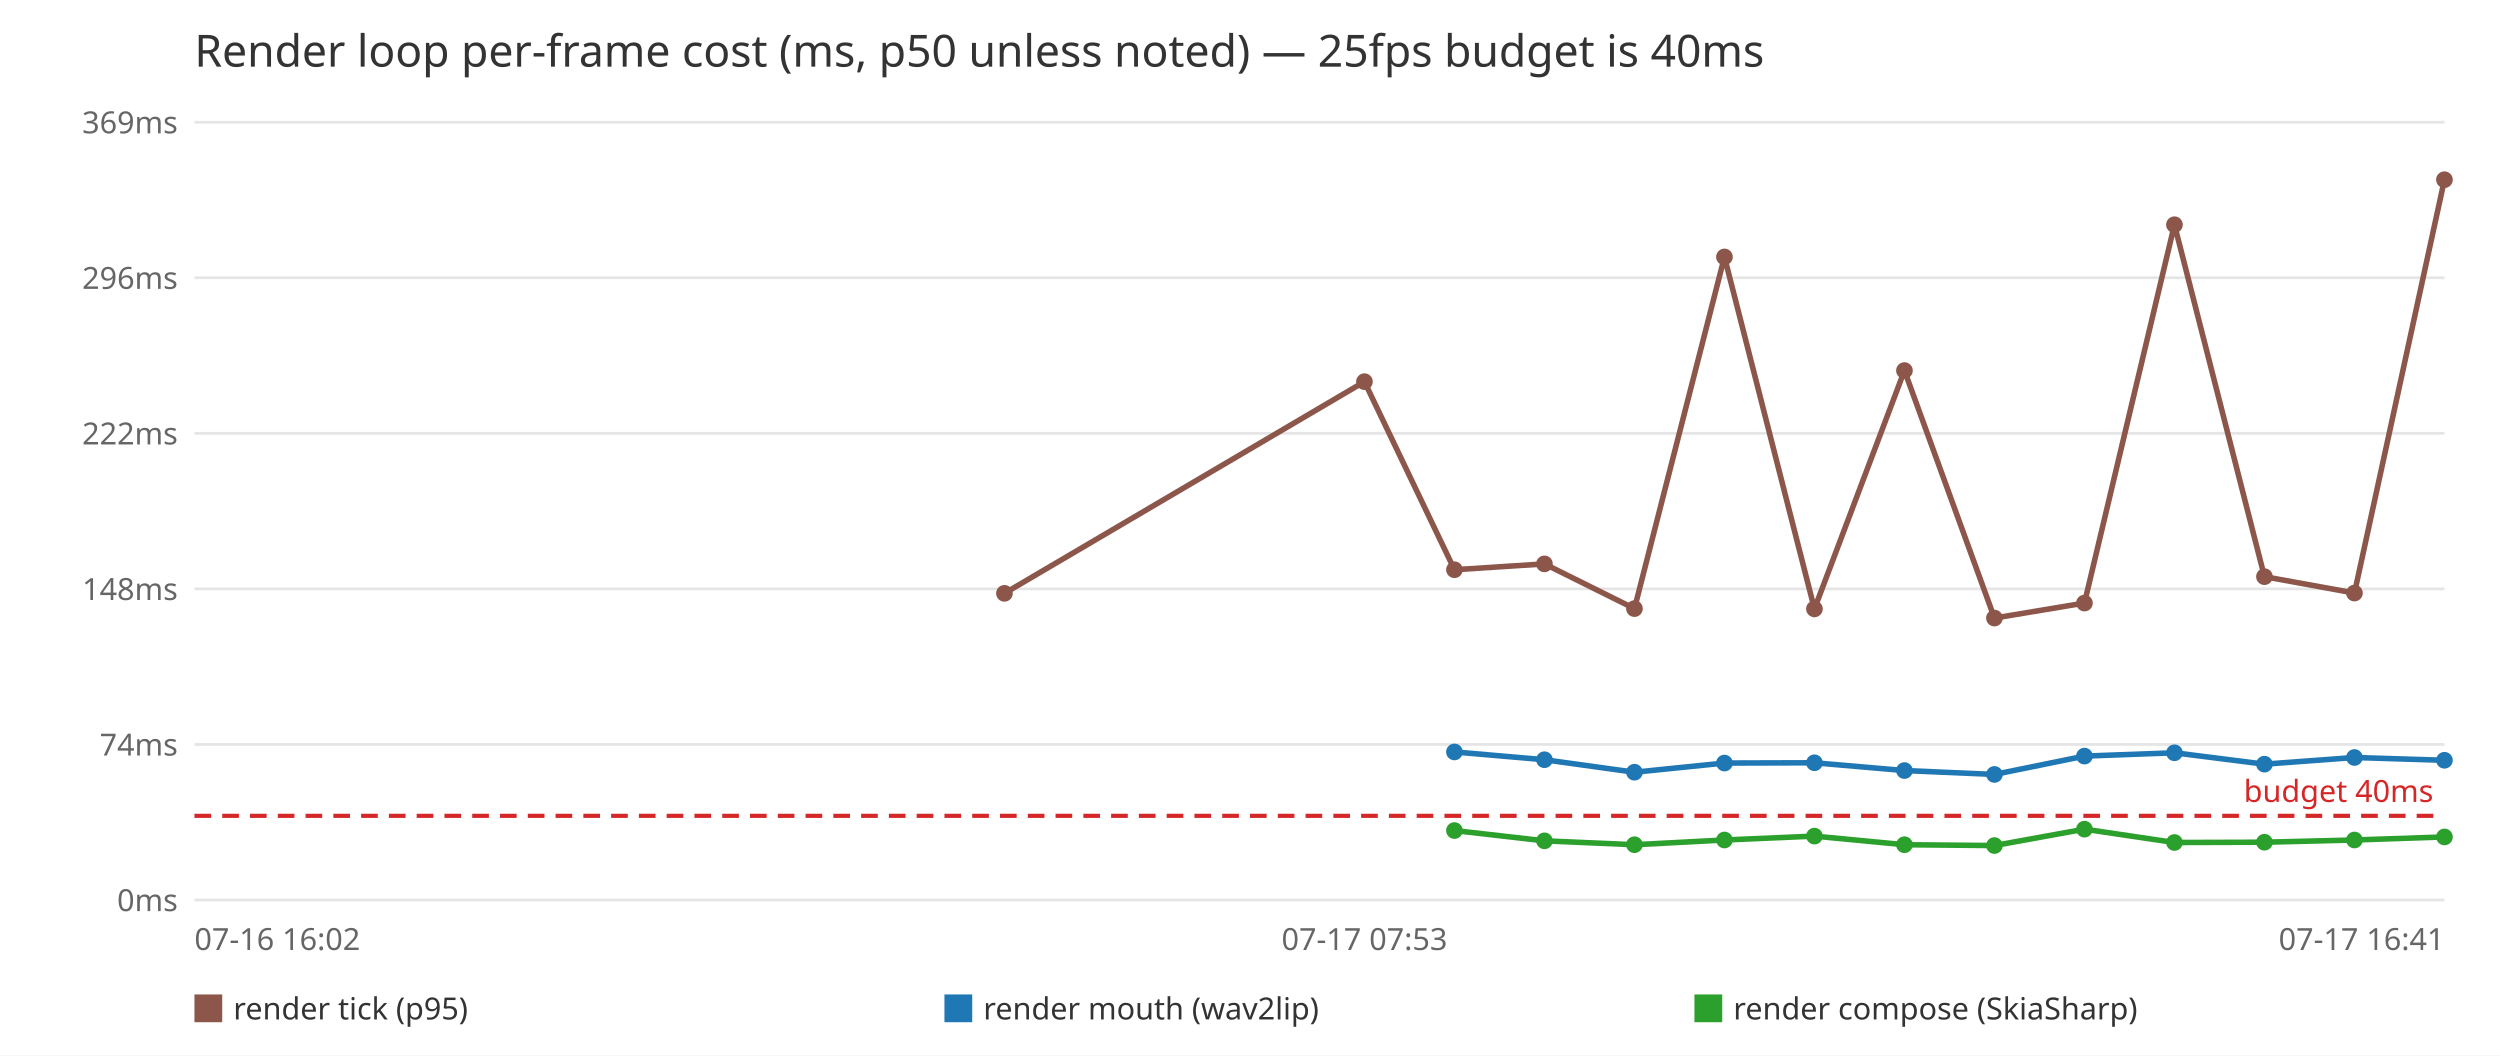
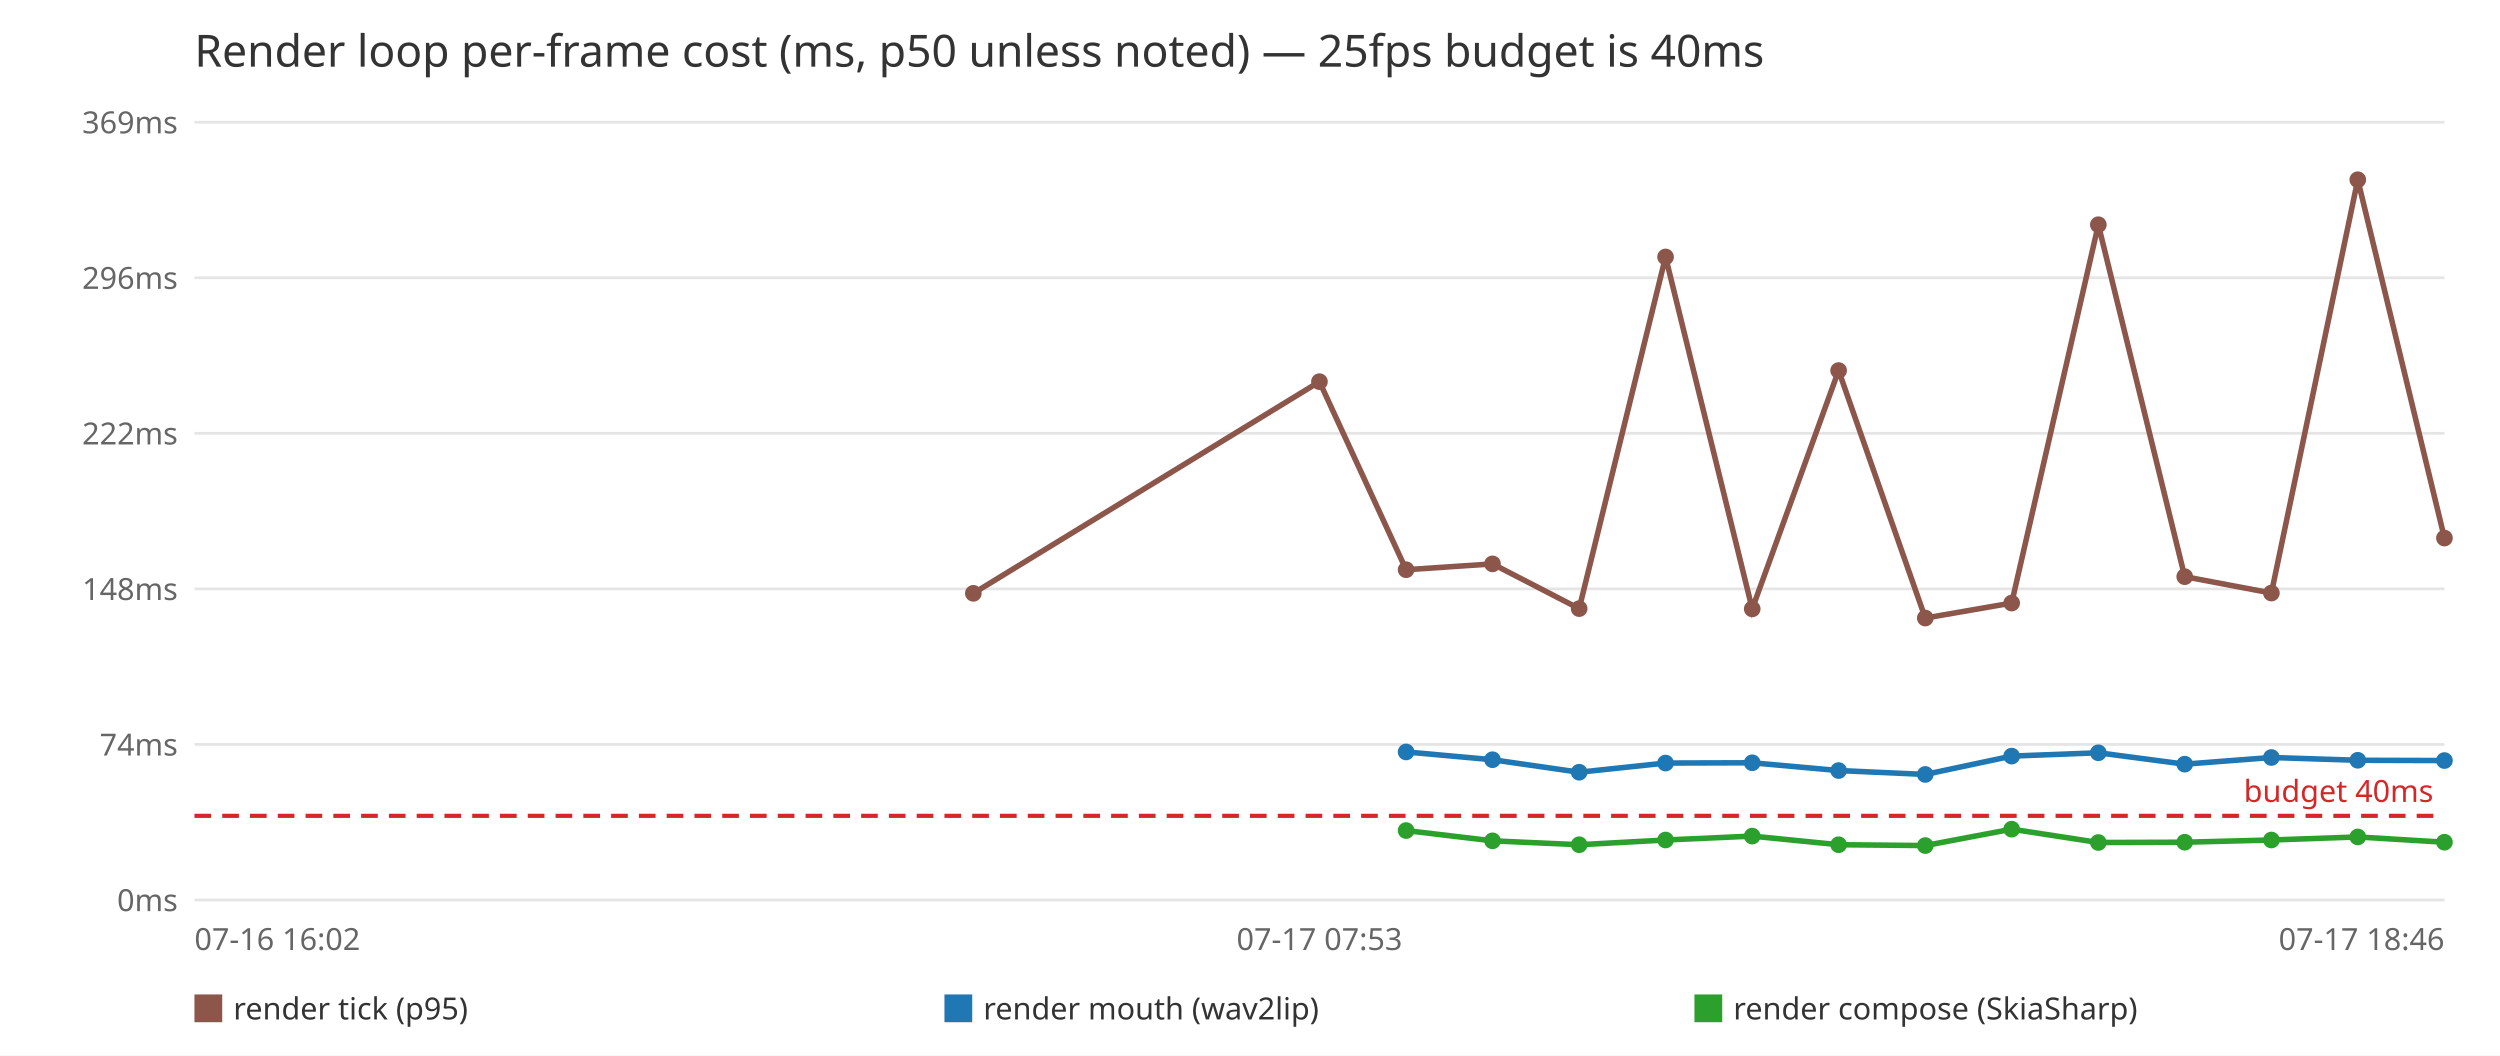
<svg xmlns="http://www.w3.org/2000/svg" width="900" height="380" viewBox="0 0 900 380" font-family="sans-serif">
  <rect width="900" height="380" fill="white" />
  <text x="70" y="24" font-size="16" fill="#333">Render loop per-frame cost (ms, p50 unless noted) — 25fps budget is 40ms</text>
  <line x1="70" y1="324.0" x2="880" y2="324.0" stroke="#e5e5e5" />
  <text x="64" y="328.0" font-size="11" fill="#666" text-anchor="end">0ms</text>
  <line x1="70" y1="268.0" x2="880" y2="268.0" stroke="#e5e5e5" />
  <text x="64" y="272.0" font-size="11" fill="#666" text-anchor="end">74ms</text>
  <line x1="70" y1="212.0" x2="880" y2="212.0" stroke="#e5e5e5" />
  <text x="64" y="216.0" font-size="11" fill="#666" text-anchor="end">148ms</text>
  <line x1="70" y1="156.0" x2="880" y2="156.0" stroke="#e5e5e5" />
  <text x="64" y="160.0" font-size="11" fill="#666" text-anchor="end">222ms</text>
  <line x1="70" y1="100.0" x2="880" y2="100.0" stroke="#e5e5e5" />
  <text x="64" y="104.0" font-size="11" fill="#666" text-anchor="end">296ms</text>
  <line x1="70" y1="44.0" x2="880" y2="44.0" stroke="#e5e5e5" />
  <text x="64" y="48.0" font-size="11" fill="#666" text-anchor="end">369ms</text>
  <line x1="70" y1="293.7" x2="880" y2="293.7" stroke="#d62728" stroke-width="1.5" stroke-dasharray="6,4" />
  <text x="876" y="288.7" font-size="11" fill="#d62728" text-anchor="end">budget 40ms</text>
  <text x="70.0" y="342" font-size="11" fill="#666" text-anchor="start">07-16 16:02</text>
-   <text x="491.2" y="342" font-size="11" fill="#666" text-anchor="middle">07-17 07:53</text>
-   <text x="880.0" y="342" font-size="11" fill="#666" text-anchor="end">07-17 16:41</text>
-   <polyline points="361.6,213.6 491.2,137.4 523.6,205.1 556.0,203.0 588.4,219.1 620.8,92.5 653.2,219.2 685.6,133.4 718.0,222.5 750.4,217.1 782.8,80.9 815.2,207.6 847.6,213.5 880.0,64.7" fill="none" stroke="#8c564b" stroke-width="2" />
-   <circle cx="361.6" cy="213.6" r="3" fill="#8c564b" />
-   <circle cx="491.2" cy="137.4" r="3" fill="#8c564b" />
-   <circle cx="523.6" cy="205.1" r="3" fill="#8c564b" />
-   <circle cx="556.0" cy="203.0" r="3" fill="#8c564b" />
-   <circle cx="588.4" cy="219.1" r="3" fill="#8c564b" />
-   <circle cx="620.8" cy="92.5" r="3" fill="#8c564b" />
-   <circle cx="653.2" cy="219.2" r="3" fill="#8c564b" />
-   <circle cx="685.6" cy="133.4" r="3" fill="#8c564b" />
-   <circle cx="718.0" cy="222.5" r="3" fill="#8c564b" />
-   <circle cx="750.4" cy="217.1" r="3" fill="#8c564b" />
-   <circle cx="782.8" cy="80.9" r="3" fill="#8c564b" />
-   <circle cx="815.2" cy="207.6" r="3" fill="#8c564b" />
-   <circle cx="847.6" cy="213.5" r="3" fill="#8c564b" />
-   <circle cx="880.0" cy="64.7" r="3" fill="#8c564b" />
+   <text x="475.0" y="342" font-size="11" fill="#666" text-anchor="middle">07-17 07:53</text>
+   <text x="880.0" y="342" font-size="11" fill="#666" text-anchor="end">07-17 18:46</text>
+   <polyline points="350.4,213.6 475.0,137.4 506.2,205.1 537.3,203.0 568.5,219.1 599.6,92.5 630.8,219.2 661.9,133.4 693.1,222.5 724.2,217.1 755.4,80.9 786.5,207.6 817.7,213.5 848.8,64.7 880.0,193.7" fill="none" stroke="#8c564b" stroke-width="2" />
+   <circle cx="350.4" cy="213.6" r="3" fill="#8c564b" />
+   <circle cx="475.0" cy="137.4" r="3" fill="#8c564b" />
+   <circle cx="506.2" cy="205.1" r="3" fill="#8c564b" />
+   <circle cx="537.3" cy="203.0" r="3" fill="#8c564b" />
+   <circle cx="568.5" cy="219.1" r="3" fill="#8c564b" />
+   <circle cx="599.6" cy="92.5" r="3" fill="#8c564b" />
+   <circle cx="630.8" cy="219.2" r="3" fill="#8c564b" />
+   <circle cx="661.9" cy="133.4" r="3" fill="#8c564b" />
+   <circle cx="693.1" cy="222.5" r="3" fill="#8c564b" />
+   <circle cx="724.2" cy="217.1" r="3" fill="#8c564b" />
+   <circle cx="755.4" cy="80.9" r="3" fill="#8c564b" />
+   <circle cx="786.5" cy="207.6" r="3" fill="#8c564b" />
+   <circle cx="817.7" cy="213.5" r="3" fill="#8c564b" />
+   <circle cx="848.8" cy="64.7" r="3" fill="#8c564b" />
+   <circle cx="880.0" cy="193.7" r="3" fill="#8c564b" />
  <rect x="70.0" y="358" width="10" height="10" fill="#8c564b" />
  <text x="84.0" y="367" font-size="11" fill="#333">render tick (p95)</text>
-   <polyline points="523.6,270.7 556.0,273.5 588.4,278.0 620.8,274.7 653.2,274.6 685.6,277.4 718.0,278.8 750.4,272.2 782.8,271.0 815.2,275.1 847.6,272.7 880.0,273.7" fill="none" stroke="#1f77b4" stroke-width="2" />
-   <circle cx="523.6" cy="270.7" r="3" fill="#1f77b4" />
-   <circle cx="556.0" cy="273.5" r="3" fill="#1f77b4" />
-   <circle cx="588.4" cy="278.0" r="3" fill="#1f77b4" />
-   <circle cx="620.8" cy="274.7" r="3" fill="#1f77b4" />
-   <circle cx="653.2" cy="274.6" r="3" fill="#1f77b4" />
-   <circle cx="685.6" cy="277.4" r="3" fill="#1f77b4" />
-   <circle cx="718.0" cy="278.8" r="3" fill="#1f77b4" />
-   <circle cx="750.4" cy="272.2" r="3" fill="#1f77b4" />
-   <circle cx="782.8" cy="271.0" r="3" fill="#1f77b4" />
-   <circle cx="815.2" cy="275.1" r="3" fill="#1f77b4" />
-   <circle cx="847.6" cy="272.7" r="3" fill="#1f77b4" />
-   <circle cx="880.0" cy="273.7" r="3" fill="#1f77b4" />
+   <polyline points="506.2,270.7 537.3,273.5 568.5,278.0 599.6,274.7 630.8,274.6 661.9,277.4 693.1,278.8 724.2,272.2 755.4,271.0 786.5,275.1 817.7,272.7 848.8,273.7 880.0,273.8" fill="none" stroke="#1f77b4" stroke-width="2" />
+   <circle cx="506.2" cy="270.7" r="3" fill="#1f77b4" />
+   <circle cx="537.3" cy="273.5" r="3" fill="#1f77b4" />
+   <circle cx="568.5" cy="278.0" r="3" fill="#1f77b4" />
+   <circle cx="599.6" cy="274.7" r="3" fill="#1f77b4" />
+   <circle cx="630.8" cy="274.6" r="3" fill="#1f77b4" />
+   <circle cx="661.9" cy="277.4" r="3" fill="#1f77b4" />
+   <circle cx="693.1" cy="278.8" r="3" fill="#1f77b4" />
+   <circle cx="724.2" cy="272.2" r="3" fill="#1f77b4" />
+   <circle cx="755.4" cy="271.0" r="3" fill="#1f77b4" />
+   <circle cx="786.5" cy="275.1" r="3" fill="#1f77b4" />
+   <circle cx="817.7" cy="272.7" r="3" fill="#1f77b4" />
+   <circle cx="848.8" cy="273.7" r="3" fill="#1f77b4" />
+   <circle cx="880.0" cy="273.8" r="3" fill="#1f77b4" />
  <rect x="340.0" y="358" width="10" height="10" fill="#1f77b4" />
  <text x="354.0" y="367" font-size="11" fill="#333">render mouth (wav2lip)</text>
-   <polyline points="523.6,299.0 556.0,302.7 588.4,304.1 620.8,302.4 653.2,301.0 685.6,304.1 718.0,304.4 750.4,298.5 782.8,303.3 815.2,303.2 847.6,302.4 880.0,301.3" fill="none" stroke="#2ca02c" stroke-width="2" />
-   <circle cx="523.6" cy="299.0" r="3" fill="#2ca02c" />
-   <circle cx="556.0" cy="302.7" r="3" fill="#2ca02c" />
-   <circle cx="588.4" cy="304.1" r="3" fill="#2ca02c" />
-   <circle cx="620.8" cy="302.4" r="3" fill="#2ca02c" />
-   <circle cx="653.2" cy="301.0" r="3" fill="#2ca02c" />
-   <circle cx="685.6" cy="304.1" r="3" fill="#2ca02c" />
-   <circle cx="718.0" cy="304.4" r="3" fill="#2ca02c" />
-   <circle cx="750.4" cy="298.5" r="3" fill="#2ca02c" />
-   <circle cx="782.8" cy="303.3" r="3" fill="#2ca02c" />
-   <circle cx="815.2" cy="303.2" r="3" fill="#2ca02c" />
-   <circle cx="847.6" cy="302.4" r="3" fill="#2ca02c" />
-   <circle cx="880.0" cy="301.3" r="3" fill="#2ca02c" />
+   <polyline points="506.2,299.0 537.3,302.7 568.5,304.1 599.6,302.4 630.8,301.0 661.9,304.1 693.1,304.4 724.2,298.5 755.4,303.3 786.5,303.2 817.7,302.4 848.8,301.3 880.0,303.2" fill="none" stroke="#2ca02c" stroke-width="2" />
+   <circle cx="506.2" cy="299.0" r="3" fill="#2ca02c" />
+   <circle cx="537.3" cy="302.7" r="3" fill="#2ca02c" />
+   <circle cx="568.5" cy="304.1" r="3" fill="#2ca02c" />
+   <circle cx="599.6" cy="302.4" r="3" fill="#2ca02c" />
+   <circle cx="630.8" cy="301.0" r="3" fill="#2ca02c" />
+   <circle cx="661.9" cy="304.1" r="3" fill="#2ca02c" />
+   <circle cx="693.1" cy="304.4" r="3" fill="#2ca02c" />
+   <circle cx="724.2" cy="298.5" r="3" fill="#2ca02c" />
+   <circle cx="755.4" cy="303.3" r="3" fill="#2ca02c" />
+   <circle cx="786.5" cy="303.2" r="3" fill="#2ca02c" />
+   <circle cx="817.7" cy="302.4" r="3" fill="#2ca02c" />
+   <circle cx="848.8" cy="301.3" r="3" fill="#2ca02c" />
+   <circle cx="880.0" cy="303.2" r="3" fill="#2ca02c" />
  <rect x="610.0" y="358" width="10" height="10" fill="#2ca02c" />
  <text x="624.0" y="367" font-size="11" fill="#333">render compose (SkiaSharp)</text>
</svg>
